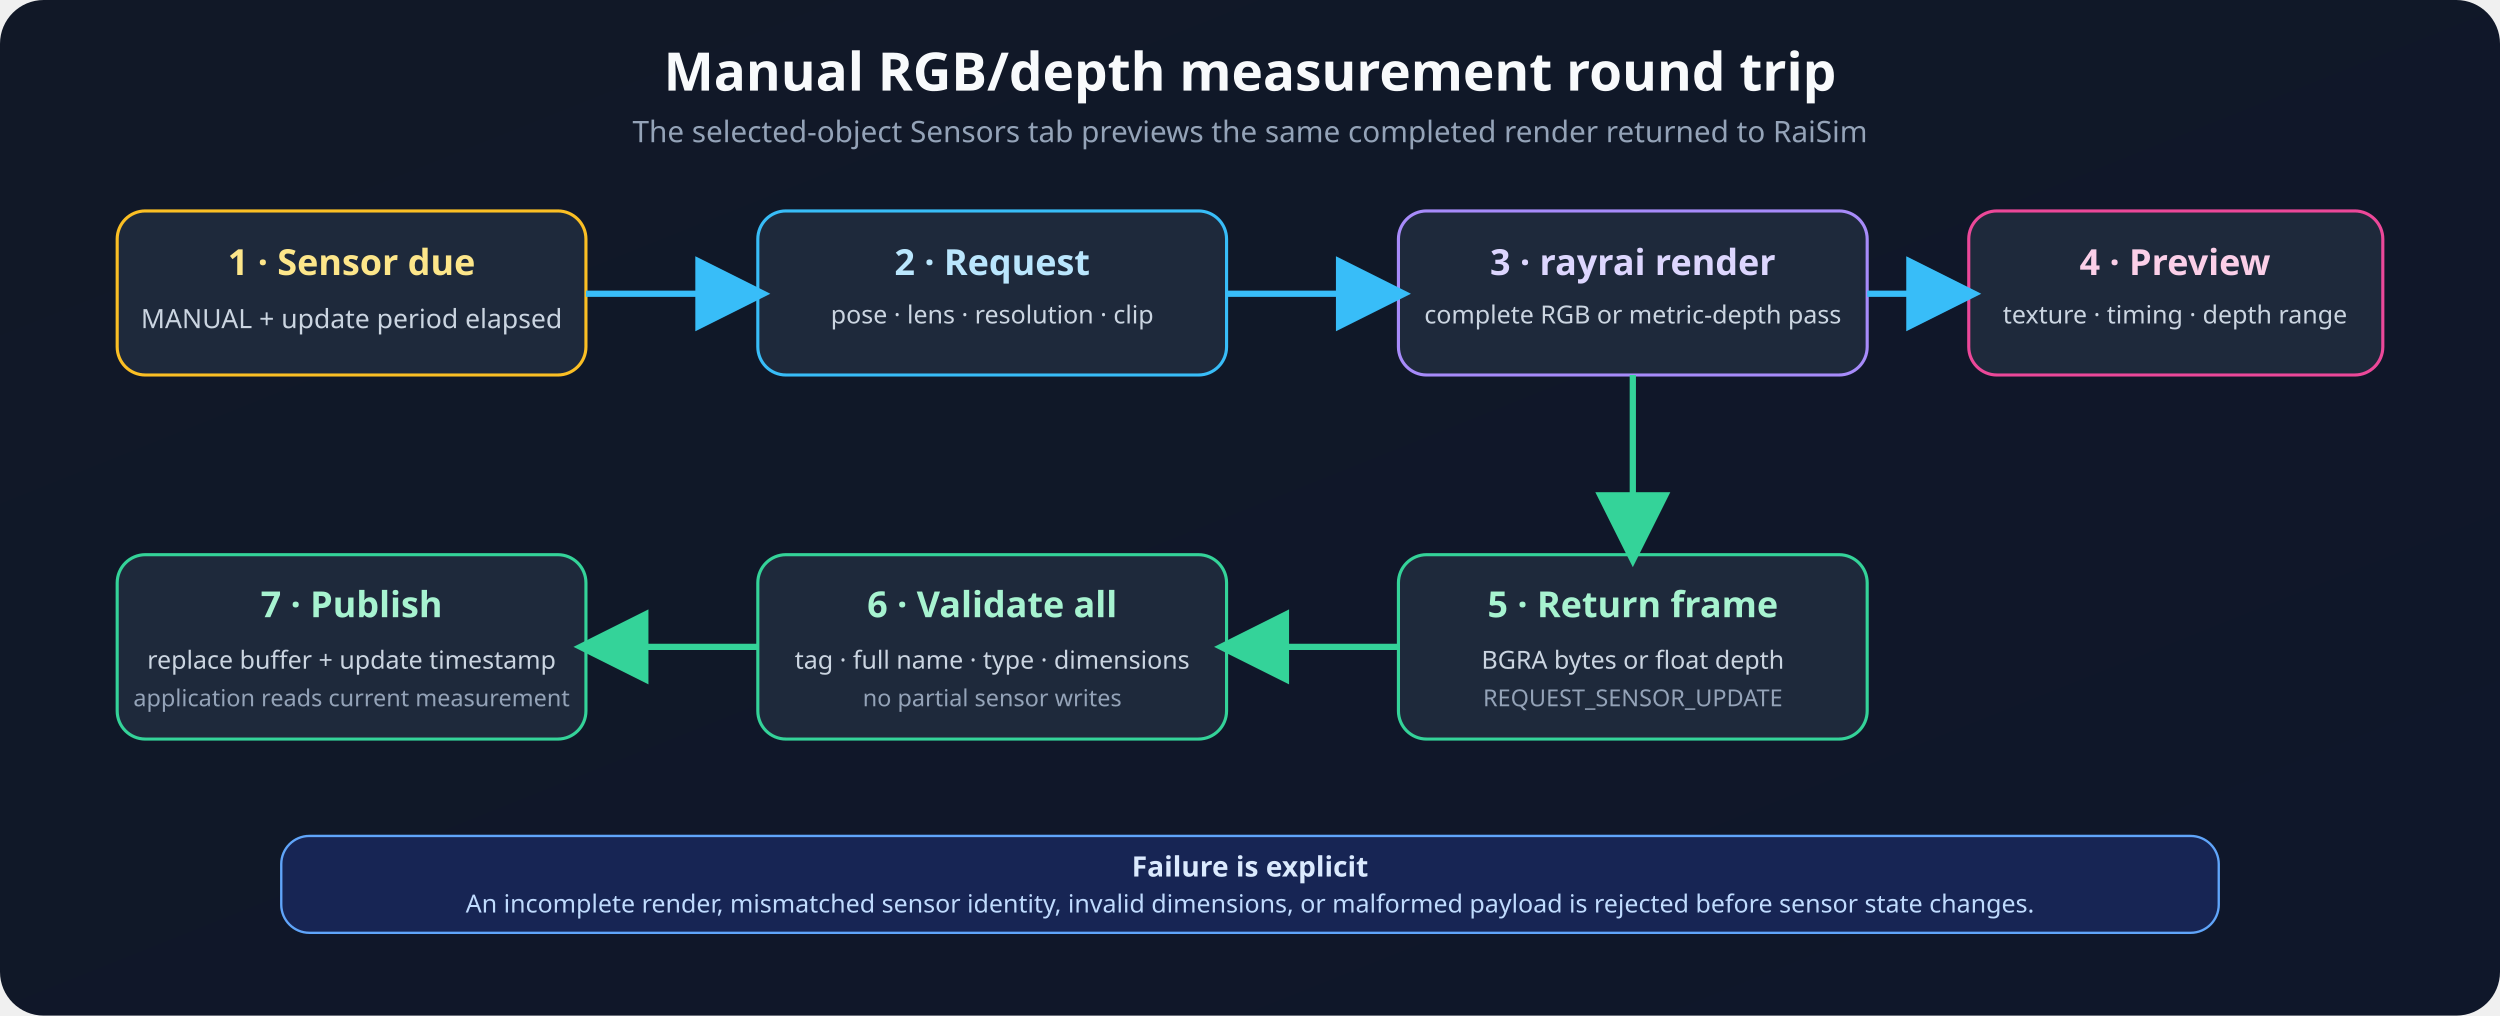
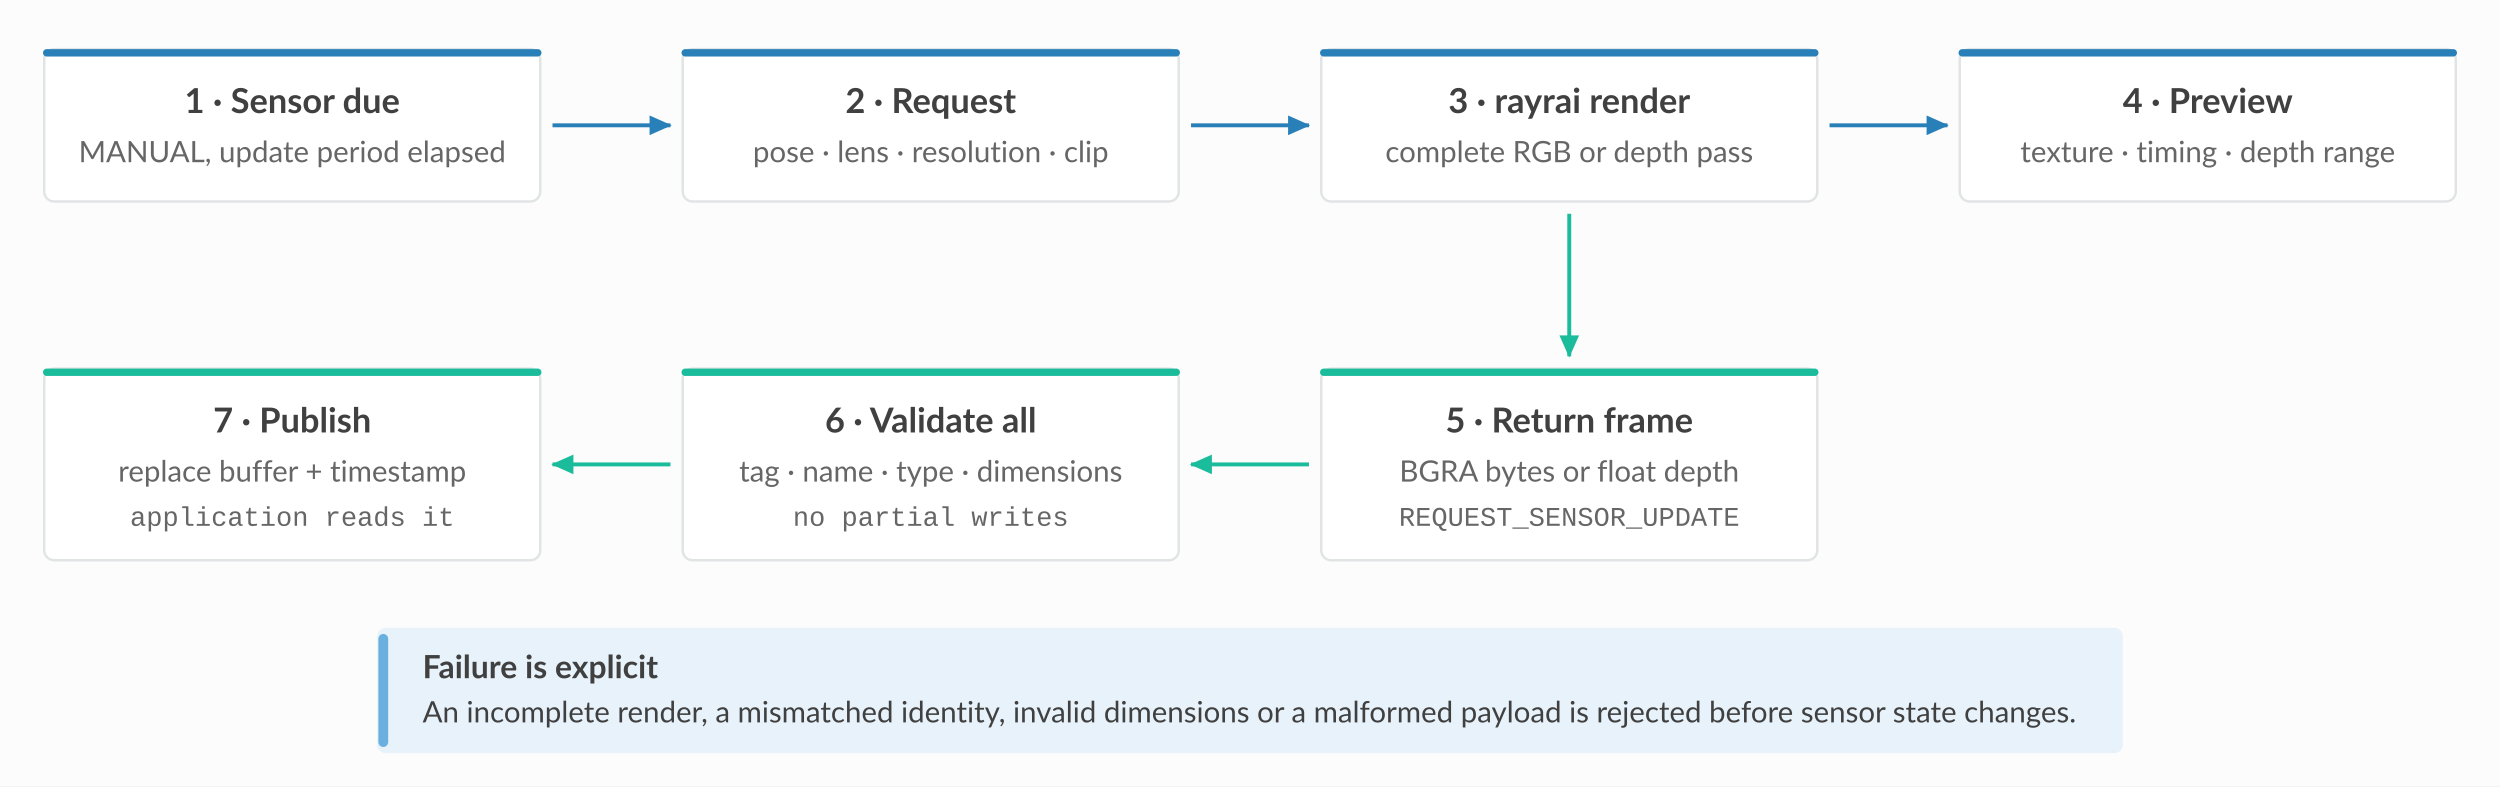
- <svg xmlns="http://www.w3.org/2000/svg" width="1600" height="650" viewBox="0 0 1600 650" role="img" aria-labelledby="title desc">
+ <svg xmlns="http://www.w3.org/2000/svg" width="1017.44" height="320" viewBox="0 0 1017.44 320" role="img" aria-labelledby="t d">
  <defs>
-     <linearGradient id="bg2" x1="0" y1="0" x2="1" y2="1">
-       <stop offset="0" stop-color="#111827" />
-       <stop offset="1" stop-color="#0f172a" />
-     </linearGradient>
-     <marker id="arr" markerWidth="12" markerHeight="12" refX="10" refY="6" orient="auto">
-       <path d="M0,0 L12,6 L0,12 z" fill="#38bdf8" />
+     <marker id="aAccent" markerUnits="userSpaceOnUse" markerWidth="9" markerHeight="8" refX="8.5" refY="4" orient="auto">
+       <path d="M0,0 L9,4 L0,8 z" fill="#2980b9" />
    </marker>
-     <marker id="ret" markerWidth="12" markerHeight="12" refX="10" refY="6" orient="auto">
-       <path d="M0,0 L12,6 L0,12 z" fill="#34d399" />
+     <marker id="aGreen" markerUnits="userSpaceOnUse" markerWidth="9" markerHeight="8" refX="8.5" refY="4" orient="auto">
+       <path d="M0,0 L9,4 L0,8 z" fill="#1abc9c" />
+     </marker>
+     <marker id="aMuted" markerUnits="userSpaceOnUse" markerWidth="9" markerHeight="8" refX="8.5" refY="4" orient="auto">
+       <path d="M0,0 L9,4 L0,8 z" fill="#666666" />
+     </marker>
+     <marker id="aWarn" markerUnits="userSpaceOnUse" markerWidth="9" markerHeight="8" refX="8.5" refY="4" orient="auto">
+       <path d="M0,0 L9,4 L0,8 z" fill="#d9822b" />
    </marker>
  </defs>
-   <rect width="1600" height="650" rx="28" fill="url(#bg2)" />
-   <text x="800" y="58" text-anchor="middle" fill="#f8fafc" font-family="sans-serif" font-size="34" font-weight="700">Manual RGB/depth measurement round trip</text>
-   <text x="800" y="91" text-anchor="middle" fill="#94a3b8" font-family="sans-serif" font-size="19">The selected-object Sensors tab previews the same completed render returned to RaiSim</text>
-   <g font-family="sans-serif">
-     <rect x="75" y="135" width="300" height="105" rx="18" fill="#1e293b" stroke="#fbbf24" stroke-width="2" />
-     <text x="225" y="176" text-anchor="middle" fill="#fde68a" font-size="23" font-weight="700">1 · Sensor due</text>
-     <text x="225" y="210" text-anchor="middle" fill="#cbd5e1" font-size="17">MANUAL + update period elapsed</text>
-     <rect x="485" y="135" width="300" height="105" rx="18" fill="#1e293b" stroke="#38bdf8" stroke-width="2" />
-     <text x="635" y="176" text-anchor="middle" fill="#bae6fd" font-size="23" font-weight="700">2 · Request</text>
-     <text x="635" y="207" text-anchor="middle" fill="#cbd5e1" font-size="16">pose · lens · resolution · clip</text>
-     <rect x="895" y="135" width="300" height="105" rx="18" fill="#1e293b" stroke="#a78bfa" stroke-width="2" />
-     <text x="1045" y="176" text-anchor="middle" fill="#ddd6fe" font-size="23" font-weight="700">3 · rayrai render</text>
-     <text x="1045" y="207" text-anchor="middle" fill="#cbd5e1" font-size="16">complete RGB or metric-depth pass</text>
-     <rect x="1260" y="135" width="265" height="105" rx="18" fill="#1e293b" stroke="#ec4899" stroke-width="2" />
-     <text x="1392" y="176" text-anchor="middle" fill="#fbcfe8" font-size="23" font-weight="700">4 · Preview</text>
-     <text x="1392" y="207" text-anchor="middle" fill="#cbd5e1" font-size="16">texture · timing · depth range</text>
-     <path d="M375 188 H485" stroke="#38bdf8" stroke-width="4" marker-end="url(#arr)" />
-     <path d="M785 188 H895" stroke="#38bdf8" stroke-width="4" marker-end="url(#arr)" />
-     <path d="M1195 188 H1260" stroke="#38bdf8" stroke-width="4" marker-end="url(#arr)" />
-     <rect x="895" y="355" width="300" height="118" rx="18" fill="#1e293b" stroke="#34d399" stroke-width="2" />
-     <text x="1045" y="395" text-anchor="middle" fill="#a7f3d0" font-size="23" font-weight="700">5 · Return frame</text>
-     <text x="1045" y="428" text-anchor="middle" fill="#cbd5e1" font-size="16">BGRA bytes or float depth</text>
-     <text x="1045" y="452" text-anchor="middle" fill="#94a3b8" font-size="15">REQUEST_SENSOR_UPDATE</text>
-     <rect x="485" y="355" width="300" height="118" rx="18" fill="#1e293b" stroke="#34d399" stroke-width="2" />
-     <text x="635" y="395" text-anchor="middle" fill="#a7f3d0" font-size="23" font-weight="700">6 · Validate all</text>
-     <text x="635" y="428" text-anchor="middle" fill="#cbd5e1" font-size="16">tag · full name · type · dimensions</text>
-     <text x="635" y="452" text-anchor="middle" fill="#94a3b8" font-size="15">no partial sensor writes</text>
-     <rect x="75" y="355" width="300" height="118" rx="18" fill="#1e293b" stroke="#34d399" stroke-width="2" />
-     <text x="225" y="395" text-anchor="middle" fill="#a7f3d0" font-size="23" font-weight="700">7 · Publish</text>
-     <text x="225" y="428" text-anchor="middle" fill="#cbd5e1" font-size="16">replace buffer + update timestamp</text>
-     <text x="225" y="452" text-anchor="middle" fill="#94a3b8" font-size="15">application reads current measurement</text>
-     <path d="M1045 240 V355" stroke="#34d399" stroke-width="4" marker-end="url(#ret)" />
-     <path d="M895 414 H785" stroke="#34d399" stroke-width="4" marker-end="url(#ret)" />
-     <path d="M485 414 H375" stroke="#34d399" stroke-width="4" marker-end="url(#ret)" />
-     <rect x="180" y="535" width="1240" height="62" rx="18" fill="#172554" stroke="#60a5fa" stroke-width="1.5" />
-     <text x="800" y="561" text-anchor="middle" fill="#dbeafe" font-size="18" font-weight="700">Failure is explicit</text>
-     <text x="800" y="584" text-anchor="middle" fill="#bfdbfe" font-size="16">An incomplete render, mismatched sensor identity, invalid dimensions, or malformed payload is rejected before sensor state changes.</text>
-   </g>
+   <rect width="1017.44" height="320" fill="#fcfcfc" />
+   <rect x="18" y="20" width="201.859" height="62" rx="4" fill="#ffffff" stroke="#e1e4e5" stroke-width="1" />
+   <path d="M19 21.5 H218.859" stroke="#2980b9" stroke-width="3" stroke-linecap="round" />
+   <text x="118.93" y="46" font-family="Lato,'Helvetica Neue',Arial,sans-serif" font-size="14" fill="#404040" font-weight="700" text-anchor="middle">1 · Sensor due</text>
+   <text x="118.93" y="66" font-family="Lato,'Helvetica Neue',Arial,sans-serif" font-size="12" fill="#666666" text-anchor="middle">MANUAL, update period elapsed</text>
+   <rect x="277.859" y="20" width="201.859" height="62" rx="4" fill="#ffffff" stroke="#e1e4e5" stroke-width="1" />
+   <path d="M278.859 21.5 H478.719" stroke="#2980b9" stroke-width="3" stroke-linecap="round" />
+   <text x="378.789" y="46" font-family="Lato,'Helvetica Neue',Arial,sans-serif" font-size="14" fill="#404040" font-weight="700" text-anchor="middle">2 · Request</text>
+   <text x="378.789" y="66" font-family="Lato,'Helvetica Neue',Arial,sans-serif" font-size="12" fill="#666666" text-anchor="middle">pose · lens · resolution · clip</text>
+   <rect x="537.719" y="20" width="201.859" height="62" rx="4" fill="#ffffff" stroke="#e1e4e5" stroke-width="1" />
+   <path d="M538.719 21.5 H738.578" stroke="#2980b9" stroke-width="3" stroke-linecap="round" />
+   <text x="638.648" y="46" font-family="Lato,'Helvetica Neue',Arial,sans-serif" font-size="14" fill="#404040" font-weight="700" text-anchor="middle">3 · rayrai render</text>
+   <text x="638.648" y="66" font-family="Lato,'Helvetica Neue',Arial,sans-serif" font-size="12" fill="#666666" text-anchor="middle">complete RGB or depth pass</text>
+   <rect x="797.578" y="20" width="201.859" height="62" rx="4" fill="#ffffff" stroke="#e1e4e5" stroke-width="1" />
+   <path d="M798.578 21.5 H998.438" stroke="#2980b9" stroke-width="3" stroke-linecap="round" />
+   <text x="898.508" y="46" font-family="Lato,'Helvetica Neue',Arial,sans-serif" font-size="14" fill="#404040" font-weight="700" text-anchor="middle">4 · Preview</text>
+   <text x="898.508" y="66" font-family="Lato,'Helvetica Neue',Arial,sans-serif" font-size="12" fill="#666666" text-anchor="middle">texture · timing · depth range</text>
+   <path d="M224.859 51 L272.859 51" fill="none" stroke="#2980b9" stroke-width="1.6" marker-end="url(#aAccent)" />
+   <path d="M484.719 51 L532.719 51" fill="none" stroke="#2980b9" stroke-width="1.6" marker-end="url(#aAccent)" />
+   <path d="M744.578 51 L792.578 51" fill="none" stroke="#2980b9" stroke-width="1.6" marker-end="url(#aAccent)" />
+   <rect x="537.719" y="150" width="201.859" height="78" rx="4" fill="#ffffff" stroke="#e1e4e5" stroke-width="1" />
+   <path d="M538.719 151.5 H738.578" stroke="#1abc9c" stroke-width="3" stroke-linecap="round" />
+   <text x="638.648" y="176" font-family="Lato,'Helvetica Neue',Arial,sans-serif" font-size="14" fill="#404040" font-weight="700" text-anchor="middle">5 · Return frame</text>
+   <text x="638.648" y="196" font-family="Lato,'Helvetica Neue',Arial,sans-serif" font-size="12" fill="#666666" text-anchor="middle">BGRA bytes or float depth</text>
+   <text x="638.648" y="214" font-family="SFMono-Regular,Menlo,Monaco,Consolas,'Liberation Mono',monospace" font-size="11" fill="#666666" text-anchor="middle">REQUEST_SENSOR_UPDATE</text>
+   <rect x="277.859" y="150" width="201.859" height="78" rx="4" fill="#ffffff" stroke="#e1e4e5" stroke-width="1" />
+   <path d="M278.859 151.5 H478.719" stroke="#1abc9c" stroke-width="3" stroke-linecap="round" />
+   <text x="378.789" y="176" font-family="Lato,'Helvetica Neue',Arial,sans-serif" font-size="14" fill="#404040" font-weight="700" text-anchor="middle">6 · Validate all</text>
+   <text x="378.789" y="196" font-family="Lato,'Helvetica Neue',Arial,sans-serif" font-size="12" fill="#666666" text-anchor="middle">tag · name · type · dimensions</text>
+   <text x="378.789" y="214" font-family="SFMono-Regular,Menlo,Monaco,Consolas,'Liberation Mono',monospace" font-size="11" fill="#666666" text-anchor="middle">no partial writes</text>
+   <rect x="18" y="150" width="201.859" height="78" rx="4" fill="#ffffff" stroke="#e1e4e5" stroke-width="1" />
+   <path d="M19 151.5 H218.859" stroke="#1abc9c" stroke-width="3" stroke-linecap="round" />
+   <text x="118.93" y="176" font-family="Lato,'Helvetica Neue',Arial,sans-serif" font-size="14" fill="#404040" font-weight="700" text-anchor="middle">7 · Publish</text>
+   <text x="118.93" y="196" font-family="Lato,'Helvetica Neue',Arial,sans-serif" font-size="12" fill="#666666" text-anchor="middle">replace buffer + timestamp</text>
+   <text x="118.93" y="214" font-family="SFMono-Regular,Menlo,Monaco,Consolas,'Liberation Mono',monospace" font-size="11" fill="#666666" text-anchor="middle">application reads it</text>
+   <path d="M638.648 87 L638.648 145" fill="none" stroke="#1abc9c" stroke-width="1.6" marker-end="url(#aGreen)" />
+   <path d="M532.719 189 L484.719 189" fill="none" stroke="#1abc9c" stroke-width="1.6" marker-end="url(#aGreen)" />
+   <path d="M272.859 189 L224.859 189" fill="none" stroke="#1abc9c" stroke-width="1.6" marker-end="url(#aGreen)" />
+   <rect x="153.984" y="256" width="709.469" height="50" rx="3" fill="#e7f2fa" stroke="#e7f2fa" stroke-width="1" />
+   <path d="M155.984 260 V302" stroke="#6ab0de" stroke-width="4" stroke-linecap="round" />
+   <text x="171.984" y="276" font-family="Lato,'Helvetica Neue',Arial,sans-serif" font-size="13" fill="#404040" font-weight="700">Failure is explicit</text>
+   <text x="171.984" y="294" font-family="Lato,'Helvetica Neue',Arial,sans-serif" font-size="12" fill="#404040">An incomplete render, a mismatched identity, invalid dimensions or a malformed payload is rejected before sensor state changes.</text>
</svg>
